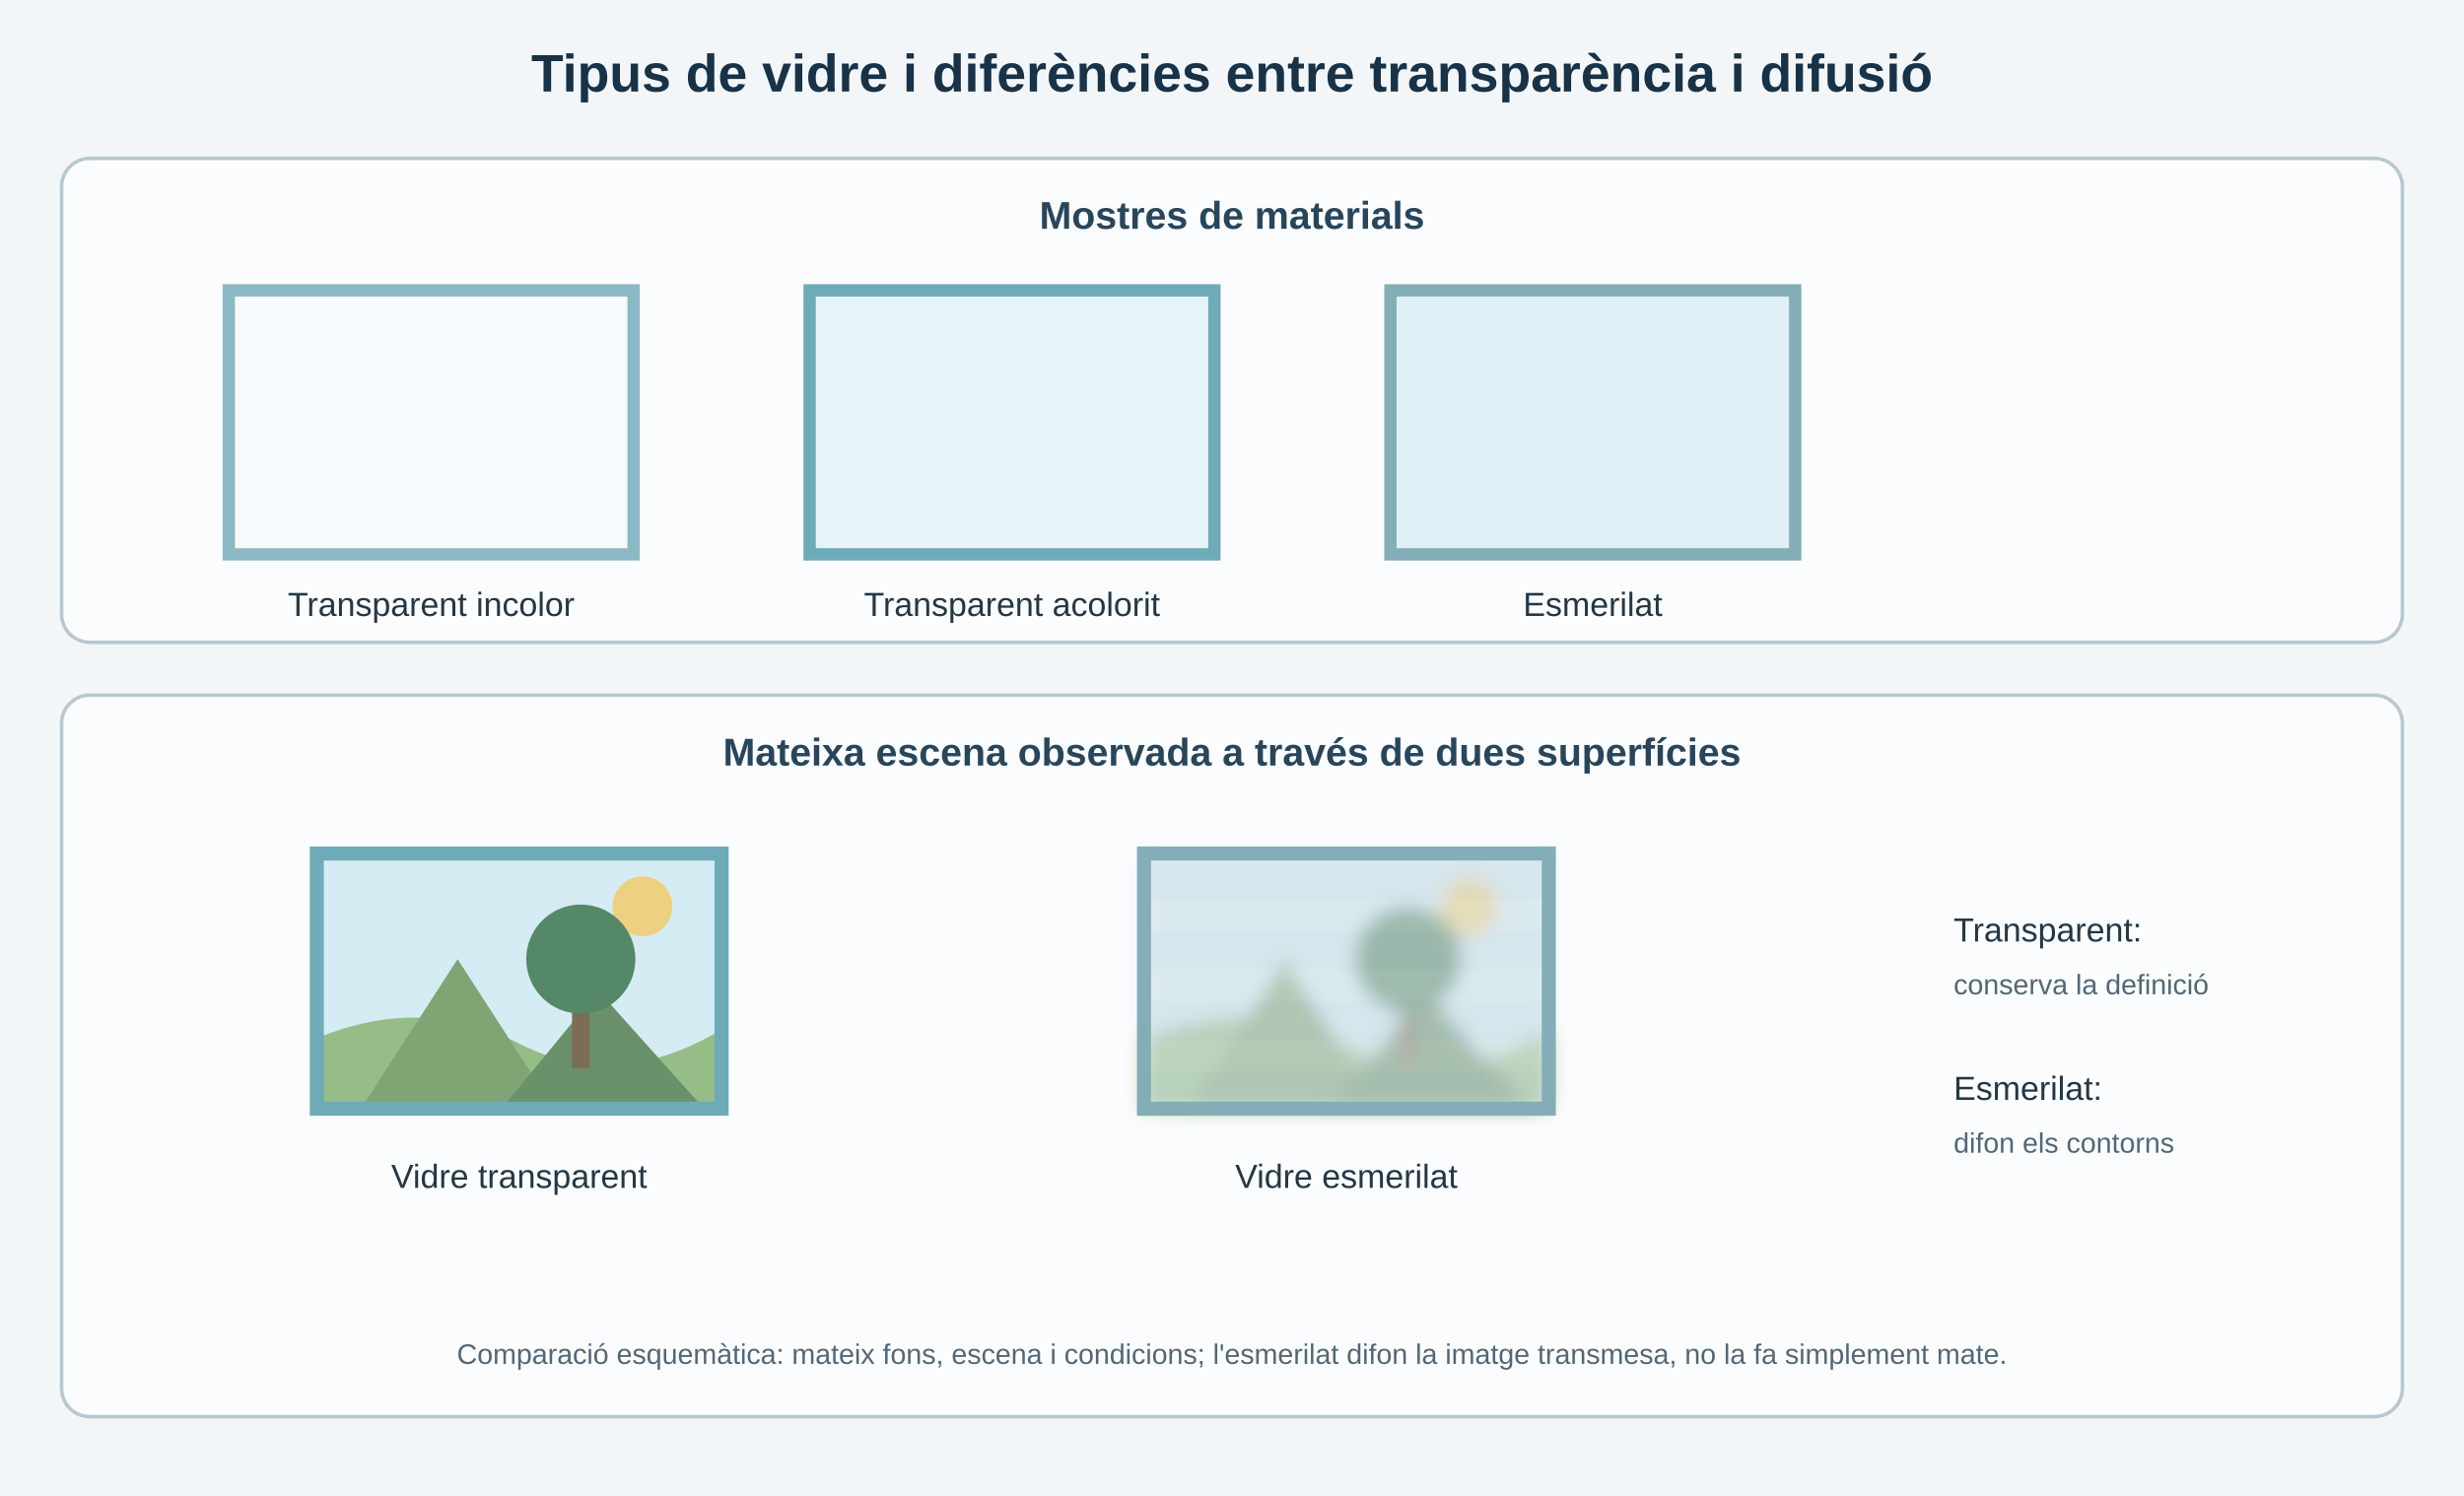
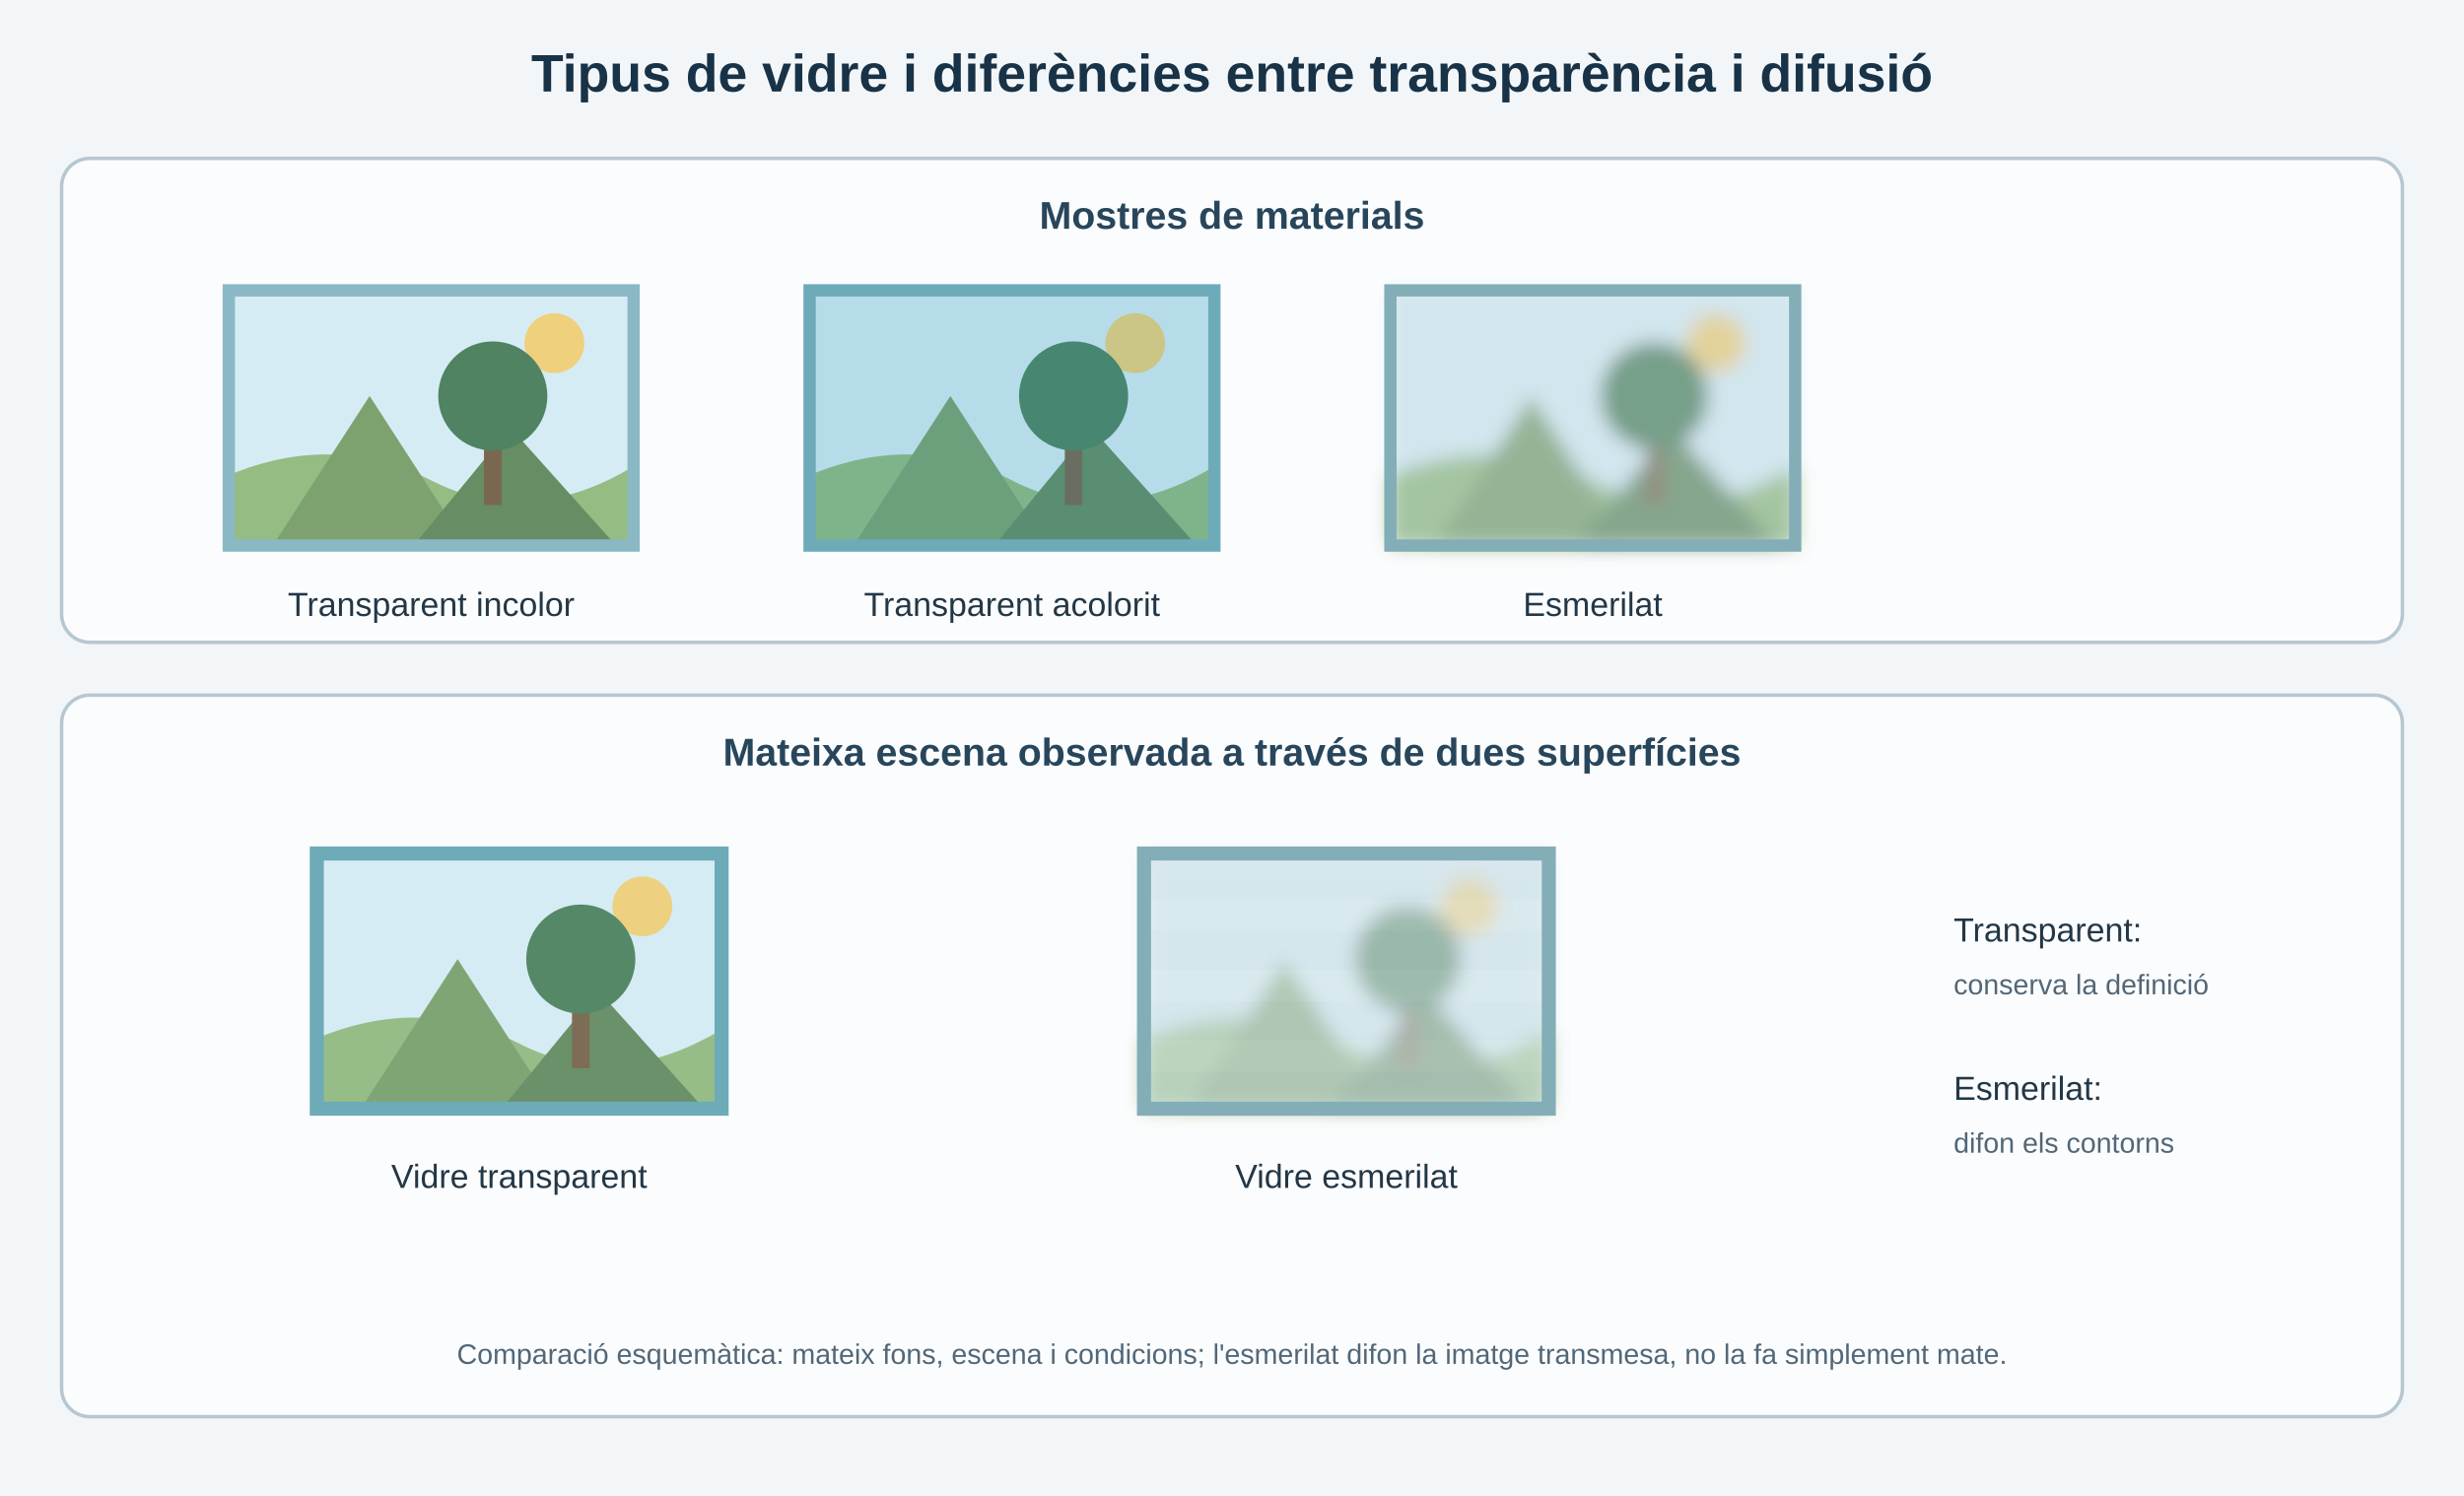
<svg xmlns="http://www.w3.org/2000/svg" width="1400" height="850" viewBox="0 0 1400 850">
  <defs>
    <style>
 .title{font:700 30px Arial,sans-serif;fill:#183247}.sub{font:700 22px Arial,sans-serif;fill:#28465b}.label{font:19px Arial,sans-serif;fill:#233746}.small{font:16px Arial,sans-serif;fill:#526777}.panel{fill:#fbfcfd;stroke:#b7c7d1;stroke-width:2}
 </style>
    <filter id="diffuse">
      <feGaussianBlur stdDeviation="5" />
    </filter>
    <g id="scene">
      <rect width="230" height="145" fill="#d9edf5" />
      <circle cx="185" cy="30" r="17" fill="#f4ce72" />
      <path d="M0 105 Q60 80 115 108 T230 100 V145 H0Z" fill="#91b879" />
      <path d="M25 145 L80 60 L135 145Z" fill="#789c65" />
      <path d="M105 145 L160 78 L220 145Z" fill="#5f8658" />
      <rect x="145" y="62" width="10" height="60" fill="#755c42" />
      <circle cx="150" cy="60" r="31" fill="#477b55" />
    </g>
  </defs>
  <rect width="1400" height="850" fill="#f3f6f8" />
  <text x="700" y="52" text-anchor="middle" class="title">Tipus de vidre i diferències entre transparència i difusió</text>
  <rect x="35" y="90" width="1330" height="275" rx="16" class="panel" />
  <text x="700" y="130" text-anchor="middle" class="sub">Mostres de materials</text>
  <g transform="translate(130 165)">
-     <rect width="230" height="150" fill="#d8edf3" fill-opacity=".16" stroke="#8ab8c4" stroke-width="7" />
-     <rect x="330" width="230" height="150" fill="#d8edf3" fill-opacity=".58" stroke="#6dabb9" stroke-width="7" />
-     <rect x="660" width="230" height="150" fill="#d8edf3" fill-opacity=".8" stroke="#83aeb7" stroke-width="7" />
+     <use href="#scene" />
+     <rect width="230" height="145" fill="#b9e3ed" fill-opacity=".08" stroke="#8ab8c4" stroke-width="7" />
+     <use href="#scene" x="330" />
+     <rect x="330" width="230" height="145" fill="#4aa8c5" fill-opacity=".24" stroke="#6dabb9" stroke-width="7" />
+     <use href="#scene" x="660" filter="url(#diffuse)" />
+     <rect x="660" width="230" height="145" fill="#c7dce2" fill-opacity=".38" stroke="#83aeb7" stroke-width="7" />
    <g class="label" text-anchor="middle">
      <text x="115" y="185">Transparent incolor</text>
      <text x="445" y="185">Transparent acolorit</text>
      <text x="775" y="185">Esmerilat</text>
    </g>
  </g>
  <rect x="35" y="395" width="1330" height="410" rx="16" class="panel" />
  <text x="700" y="435" text-anchor="middle" class="sub">Mateixa escena observada a través de dues superfícies</text>
  <g transform="translate(180 485)">
    <use href="#scene" />
    <rect width="230" height="145" fill="#b9e3ed" fill-opacity=".12" stroke="#6dabb9" stroke-width="8" />
    <text x="115" y="190" text-anchor="middle" class="label">Vidre transparent</text>
  </g>
  <g transform="translate(650 485)">
    <use href="#scene" filter="url(#diffuse)" />
    <rect width="230" height="145" fill="#c7dce2" fill-opacity=".38" />
    <g opacity=".35">
      <rect x="0" y="0" width="230" height="145" fill="#dce7ea" />
      <path d="M0 35 H230 M0 75 H230 M0 115 H230" stroke="#e9f0f2" stroke-width="18" />
    </g>
    <rect width="230" height="145" fill="none" stroke="#83aeb7" stroke-width="8" />
    <text x="115" y="190" text-anchor="middle" class="label">Vidre esmerilat</text>
  </g>
  <text x="1110" y="535" class="label">Transparent:</text>
  <text x="1110" y="565" class="small">conserva la definició</text>
  <text x="1110" y="625" class="label">Esmerilat:</text>
  <text x="1110" y="655" class="small">difon els contorns</text>
  <text x="700" y="775" text-anchor="middle" class="small">Comparació esquemàtica: mateix fons, escena i condicions; l'esmerilat difon la imatge transmesa, no la fa simplement mate.</text>
</svg>
